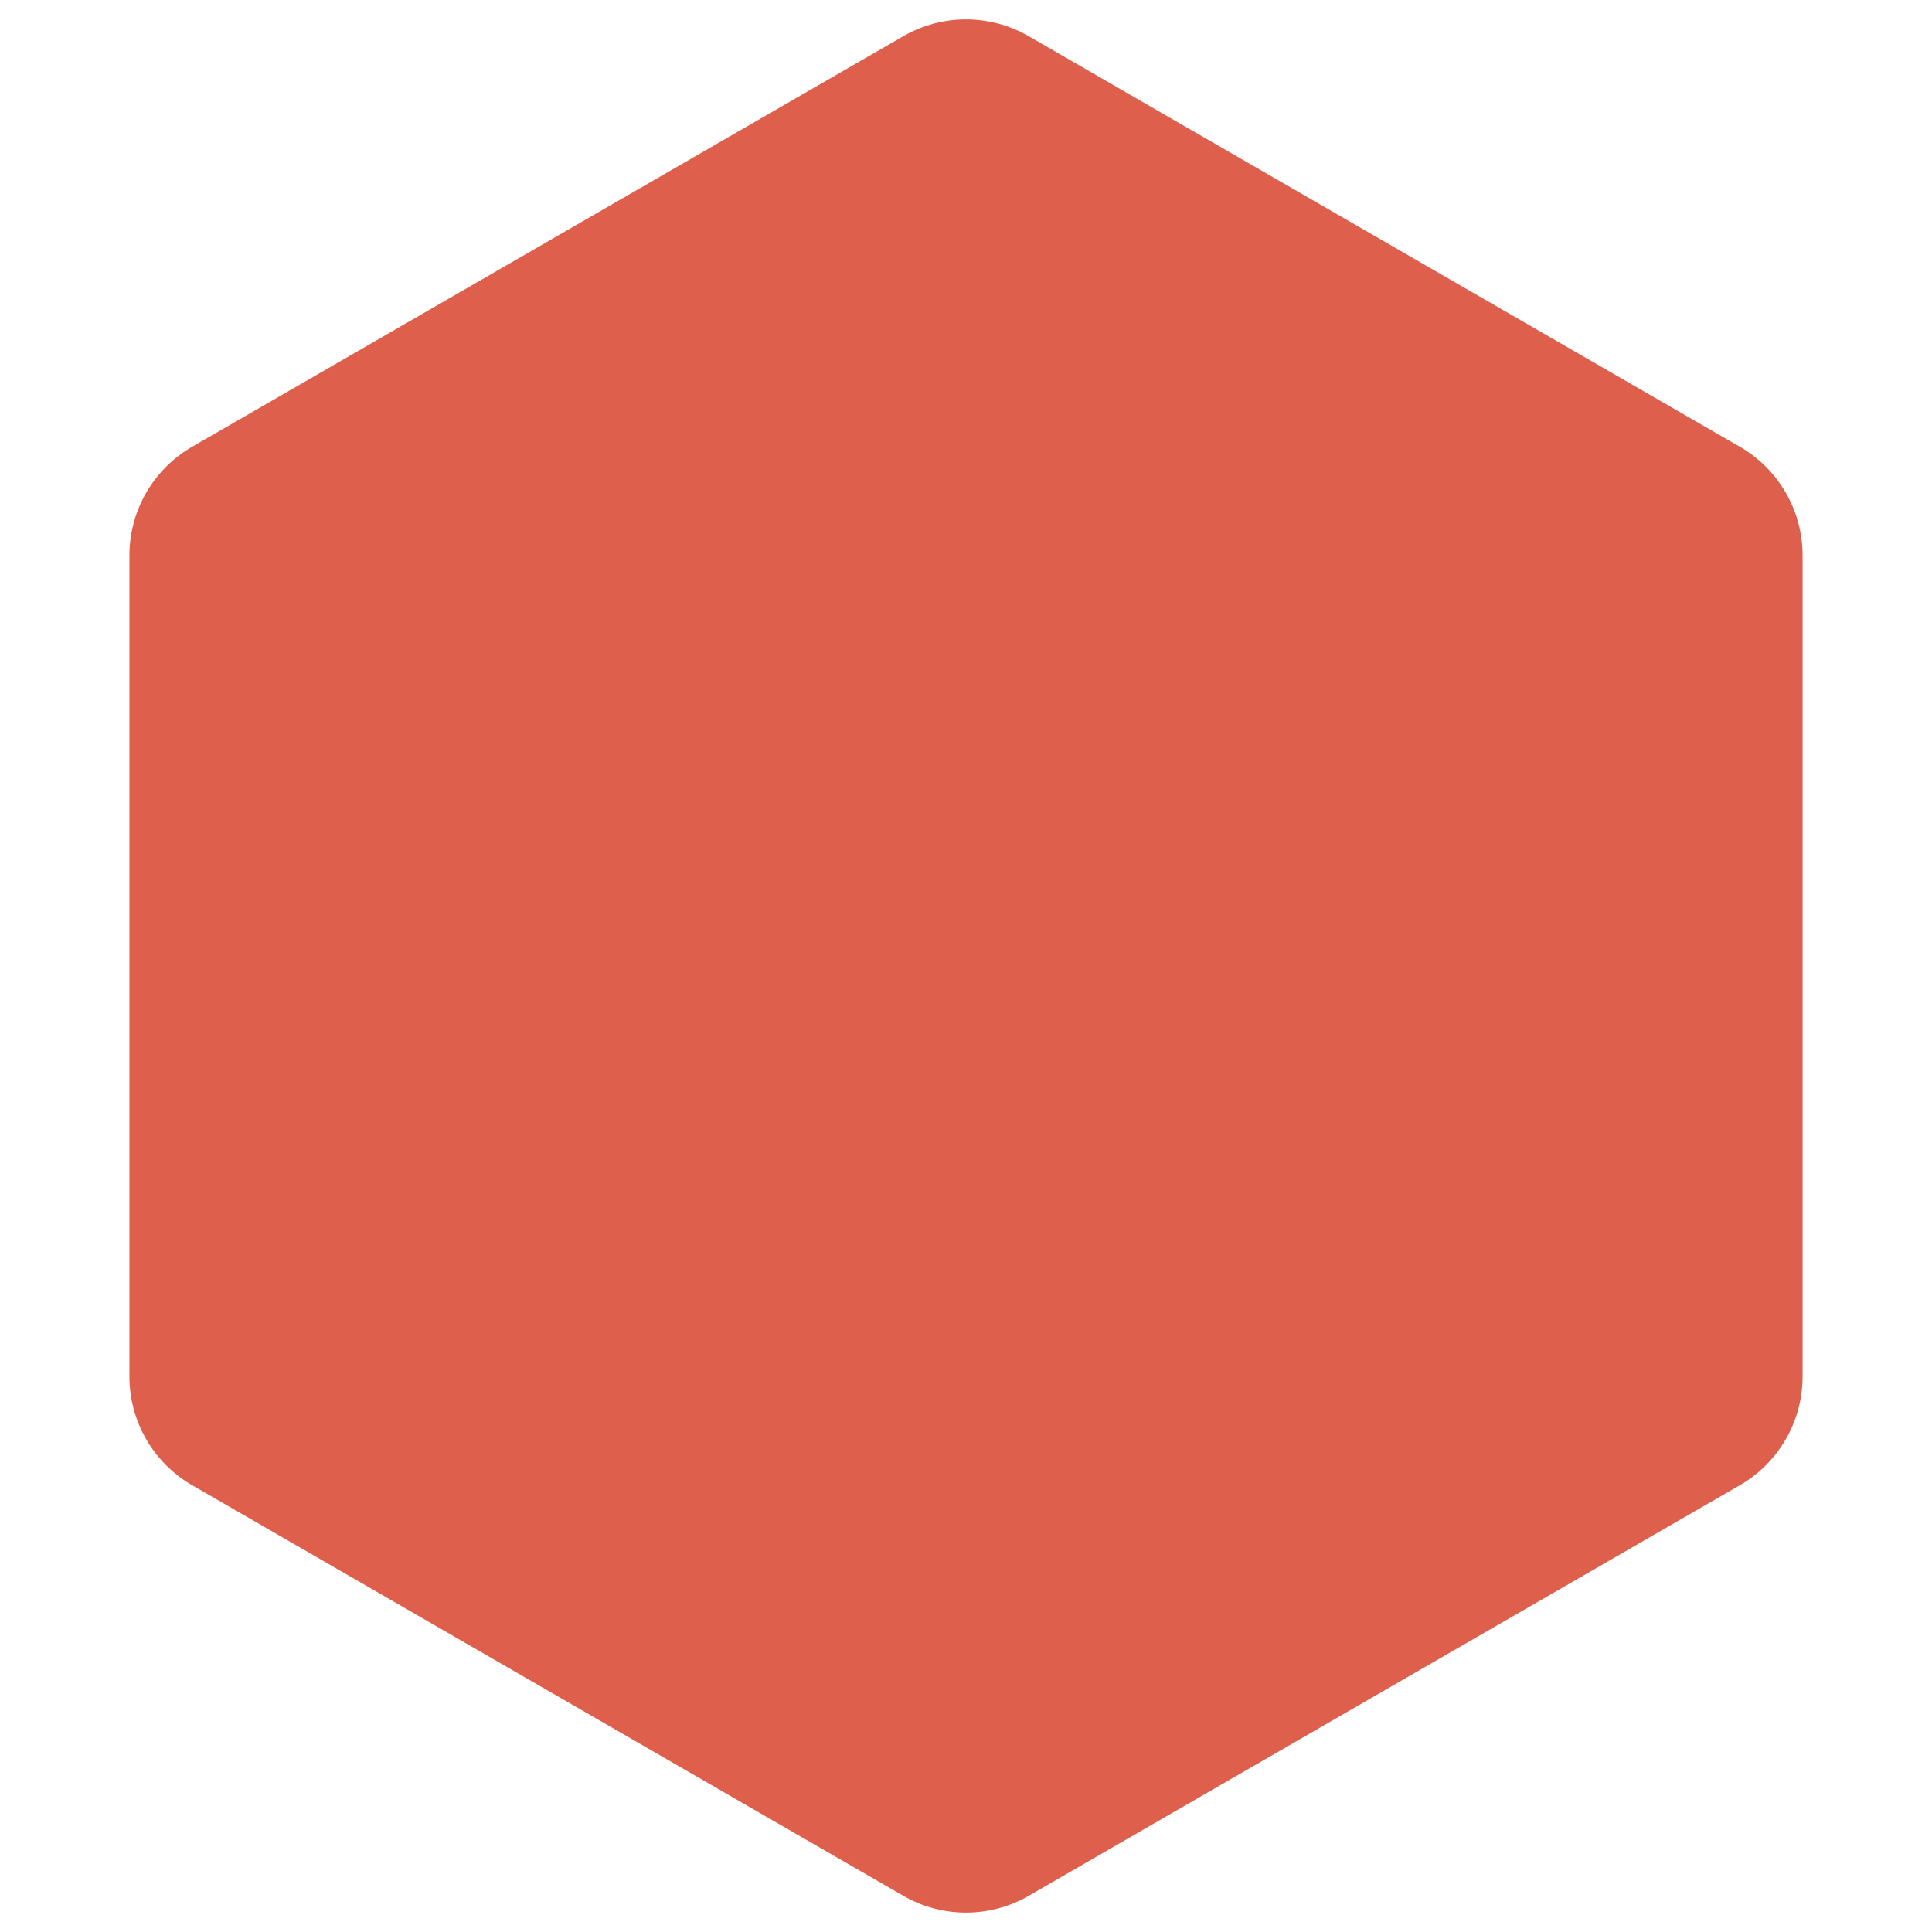
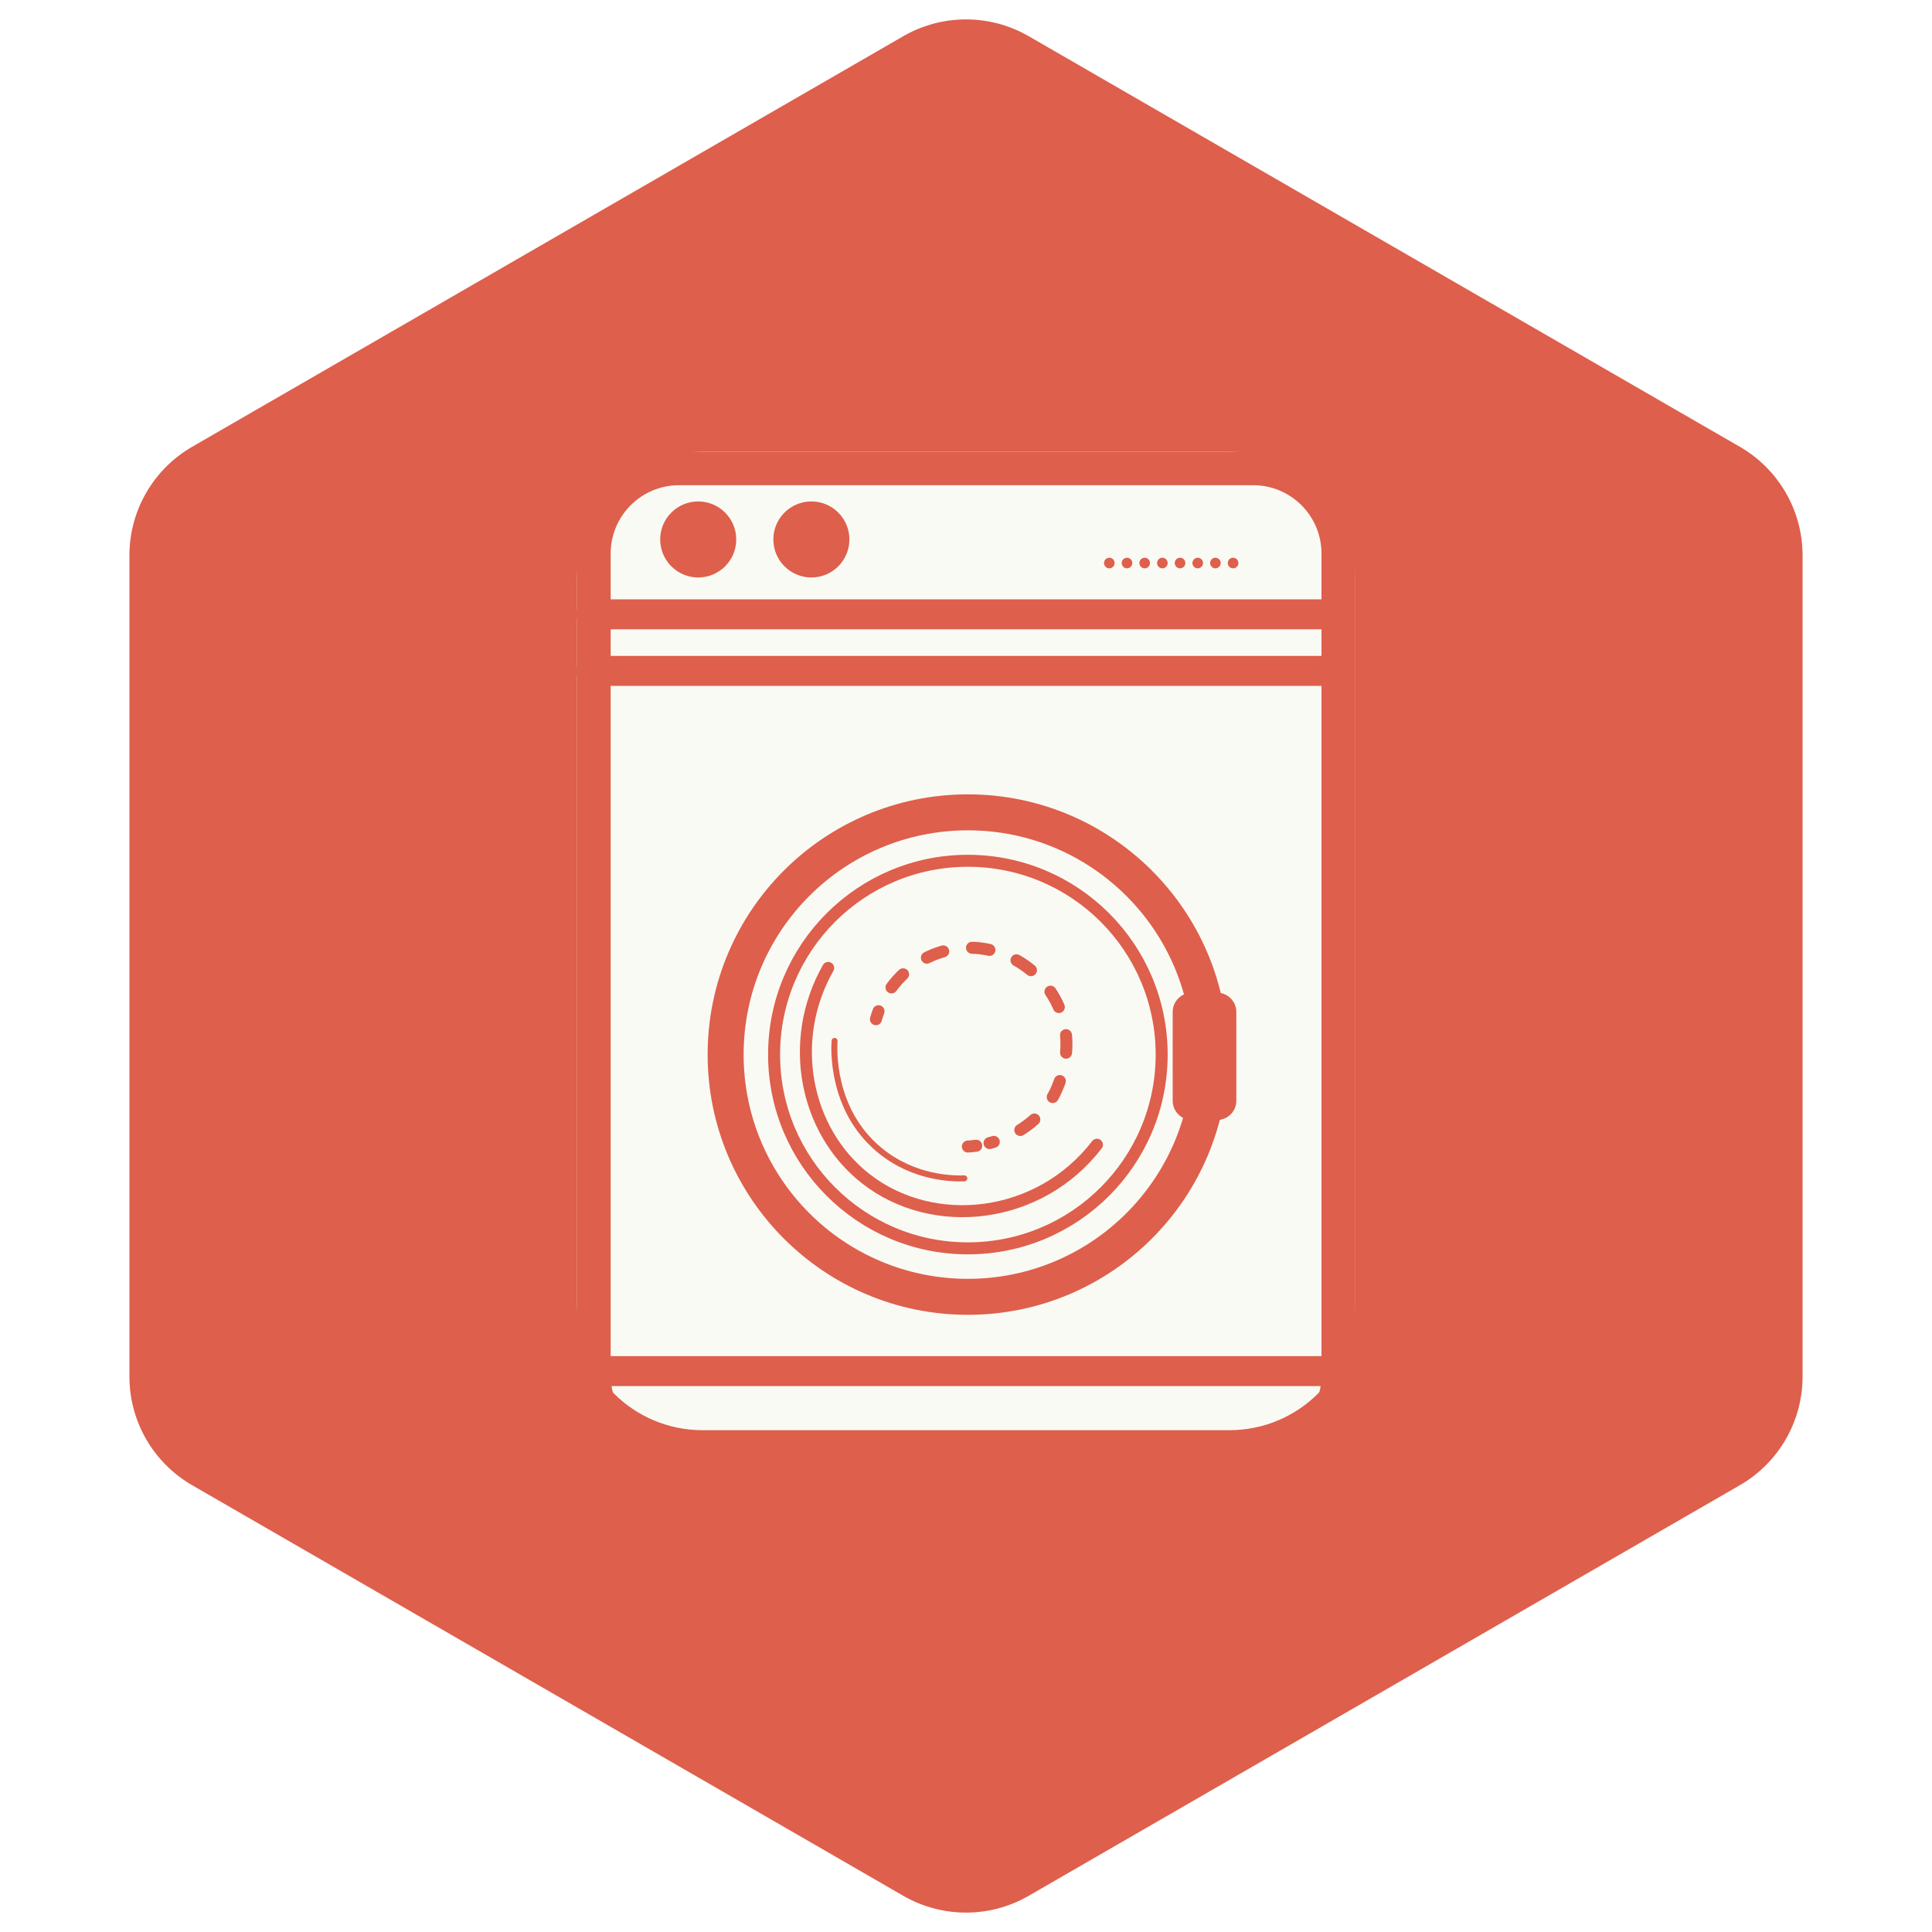
<svg xmlns="http://www.w3.org/2000/svg" width="77" height="77" viewBox="0 0 77 77" fill="none">
  <path d="M36 1.443C37.547 0.55 39.453 0.55 41 1.443L69.342 17.807C70.889 18.7 71.842 20.35 71.842 22.137V54.863C71.842 56.65 70.889 58.3 69.342 59.193L41 75.557C39.453 76.45 37.547 76.45 36 75.557L7.658 59.193C6.111 58.3 5.158 56.65 5.158 54.863V22.137C5.158 20.35 6.111 18.7 7.658 17.807L36 1.443Z" fill="#DE5F4C" />
+   <rect x="23" y="18" width="31" height="39" rx="5" fill="#FAFAF4" />
+   <path d="M28.205 60H27.59C27.332 60 27.122 59.791 27.122 59.532V58.917C27.122 58.659 27.332 58.45 27.59 58.45H28.205C28.463 58.45 28.673 58.659 28.673 58.917V59.532C28.673 59.791 28.463 60 28.205 60Z" fill="#DE5F4C" />
+   <path d="M30.178 60H29.563C29.304 60 29.095 59.791 29.095 59.532V58.917C29.095 58.659 29.304 58.45 29.563 58.45H30.178C30.436 58.45 30.645 58.659 30.645 58.917V59.532C30.645 59.791 30.436 60 30.178 60Z" fill="#DE5F4C" />
+   <path d="M47.081 60H46.465C46.207 60 45.998 59.791 45.998 59.532V58.917C45.998 58.659 46.207 58.45 46.465 58.45H47.081C47.339 58.45 47.548 58.659 47.548 58.917V59.532C47.548 59.791 47.339 60 47.081 60Z" fill="#DE5F4C" />
+   <path d="M49.054 60H48.439C48.181 60 47.971 59.791 47.971 59.532V58.917C47.971 58.659 48.181 58.45 48.439 58.45H49.054C49.312 58.45 49.521 58.659 49.521 58.917V59.532C49.521 59.791 49.312 60 49.054 60Z" fill="#DE5F4C" />
+   <path d="M48.505 44.638H47.505C47.081 44.638 46.737 44.294 46.737 43.868V40.333C46.737 39.908 47.081 39.564 47.505 39.564H48.505C48.93 39.564 49.274 39.908 49.274 40.333V43.868C49.274 44.294 48.93 44.638 48.505 44.638Z" fill="#DE5F4C" />
+   <path d="M33.007 38.577C31.367 41.463 32.076 45.062 34.487 46.963C37.194 49.096 41.43 48.604 43.718 45.624" stroke="#DE5F4C" stroke-width="0.478" stroke-miterlimit="10" stroke-linecap="round" />
+   <path d="M33.262 41.485C33.243 41.739 33.1 44.221 35.051 45.835C36.43 46.978 38.002 46.978 38.434 46.964" stroke="#DE5F4C" stroke-width="0.239" stroke-miterlimit="10" stroke-linecap="round" />
+   <path d="M34.91 40.621C34.94 40.513 34.975 40.406 35.014 40.303" stroke="#DE5F4C" stroke-width="0.478" stroke-miterlimit="10" stroke-linecap="round" />
+   <path d="M35.53 39.354C36.151 38.512 37.091 37.938 38.151 37.802C39.832 37.587 41.388 38.529 42.098 39.916C43.055 41.789 42.025 43.606 41.957 43.721C41.272 44.881 40.194 45.36 39.438 45.557" stroke="#DE5F4C" stroke-width="0.478" stroke-miterlimit="10" stroke-linecap="round" stroke-dasharray="0.7 1.16" />
+   <path d="M38.907 45.663C38.724 45.689 38.603 45.694 38.574 45.695" stroke="#DE5F4C" stroke-width="0.478" stroke-miterlimit="10" stroke-linecap="round" />
+   <path d="M49.947 18H27.061C24.819 18 23 19.818 23 22.06V54.812C23 57.055 24.819 58.872 27.061 58.872H49.947C52.189 58.872 54.007 57.055 54.007 54.812V22.06C54.007 19.818 52.189 18 49.947 18ZM49.947 19.338C51.448 19.338 52.668 20.559 52.668 22.06V54.812C52.668 56.313 51.448 57.534 49.947 57.534H27.061C25.56 57.534 24.338 56.313 24.338 54.812V22.06C24.338 20.559 25.56 19.338 27.061 19.338H49.947Z" fill="#DE5F4C" />
+   <path d="M23.565 24.483H53.198" stroke="#DE5F4C" stroke-width="1.195" stroke-miterlimit="10" stroke-linecap="round" stroke-linejoin="round" />
+   <path d="M23.565 26.738H53.339" stroke="#DE5F4C" stroke-width="1.195" stroke-miterlimit="10" stroke-linecap="round" stroke-linejoin="round" />
+   <path d="M48.229 42.03C48.229 47.362 43.907 51.685 38.574 51.685C33.242 51.685 28.92 47.362 28.92 42.03C28.92 36.698 33.242 32.376 38.574 32.376C43.907 32.376 48.229 36.698 48.229 42.03Z" stroke="#DE5F4C" stroke-width="1.434" stroke-miterlimit="10" />
+   <path d="M29.343 21.499C29.343 22.337 28.664 23.015 27.827 23.015C26.991 23.015 26.312 22.337 26.312 21.499C26.312 20.663 26.991 19.985 27.827 19.985C28.664 19.985 29.343 20.663 29.343 21.499Z" fill="#DE5F4C" />
+   <path d="M33.853 21.499C33.853 22.337 33.174 23.015 32.338 23.015C31.501 23.015 30.822 22.337 30.822 21.499C30.822 20.663 31.501 19.985 32.338 19.985C33.174 19.985 33.853 20.663 33.853 21.499Z" fill="#DE5F4C" />
+   <path d="M46.298 42.03C46.298 46.296 42.84 49.753 38.574 49.753C34.309 49.753 30.851 46.296 30.851 42.03C30.851 37.764 34.309 34.307 38.574 34.307C42.84 34.307 46.298 37.764 46.298 42.03Z" stroke="#DE5F4C" stroke-width="0.478" stroke-miterlimit="10" />
+   <path d="M23.565 54.645H52.892" stroke="#DE5F4C" stroke-width="1.195" stroke-miterlimit="10" stroke-linecap="round" stroke-linejoin="round" />
+   <path d="M44.423 22.44C44.423 22.556 44.328 22.651 44.212 22.651C44.095 22.651 44.001 22.556 44.001 22.44C44.001 22.323 44.095 22.228 44.212 22.228C44.328 22.228 44.423 22.323 44.423 22.44Z" fill="#DE5F4C" />
+   <path d="M45.128 22.44C45.128 22.556 45.033 22.651 44.917 22.651C44.8 22.651 44.705 22.556 44.705 22.44C44.705 22.323 44.8 22.228 44.917 22.228C45.033 22.228 45.128 22.323 45.128 22.44Z" fill="#DE5F4C" />
+   <path d="M45.833 22.44C45.833 22.556 45.738 22.651 45.622 22.651C45.505 22.651 45.41 22.556 45.41 22.44C45.41 22.323 45.505 22.228 45.622 22.228C45.738 22.228 45.833 22.323 45.833 22.44Z" fill="#DE5F4C" />
+   <path d="M46.537 22.44C46.537 22.556 46.442 22.651 46.326 22.651C46.209 22.651 46.115 22.556 46.115 22.44C46.115 22.323 46.209 22.228 46.326 22.228C46.442 22.228 46.537 22.323 46.537 22.44Z" fill="#DE5F4C" />
+   <path d="M47.242 22.44C47.242 22.556 47.147 22.651 47.031 22.651C46.914 22.651 46.819 22.556 46.819 22.44C46.819 22.323 46.914 22.228 47.031 22.228C47.147 22.228 47.242 22.323 47.242 22.44Z" fill="#DE5F4C" />
+   <path d="M47.947 22.44C47.947 22.556 47.852 22.651 47.736 22.651C47.619 22.651 47.524 22.556 47.524 22.44C47.524 22.323 47.619 22.228 47.736 22.228C47.852 22.228 47.947 22.323 47.947 22.44Z" fill="#DE5F4C" />
+   <path d="M48.651 22.44C48.651 22.556 48.556 22.651 48.44 22.651C48.323 22.651 48.229 22.556 48.229 22.44C48.229 22.323 48.323 22.228 48.44 22.228C48.556 22.228 48.651 22.323 48.651 22.44Z" fill="#DE5F4C" />
+   <path d="M49.356 22.44C49.356 22.556 49.261 22.651 49.145 22.651C49.028 22.651 48.933 22.556 48.933 22.44C48.933 22.323 49.028 22.228 49.145 22.228C49.261 22.228 49.356 22.323 49.356 22.44Z" fill="#DE5F4C" />
</svg>
